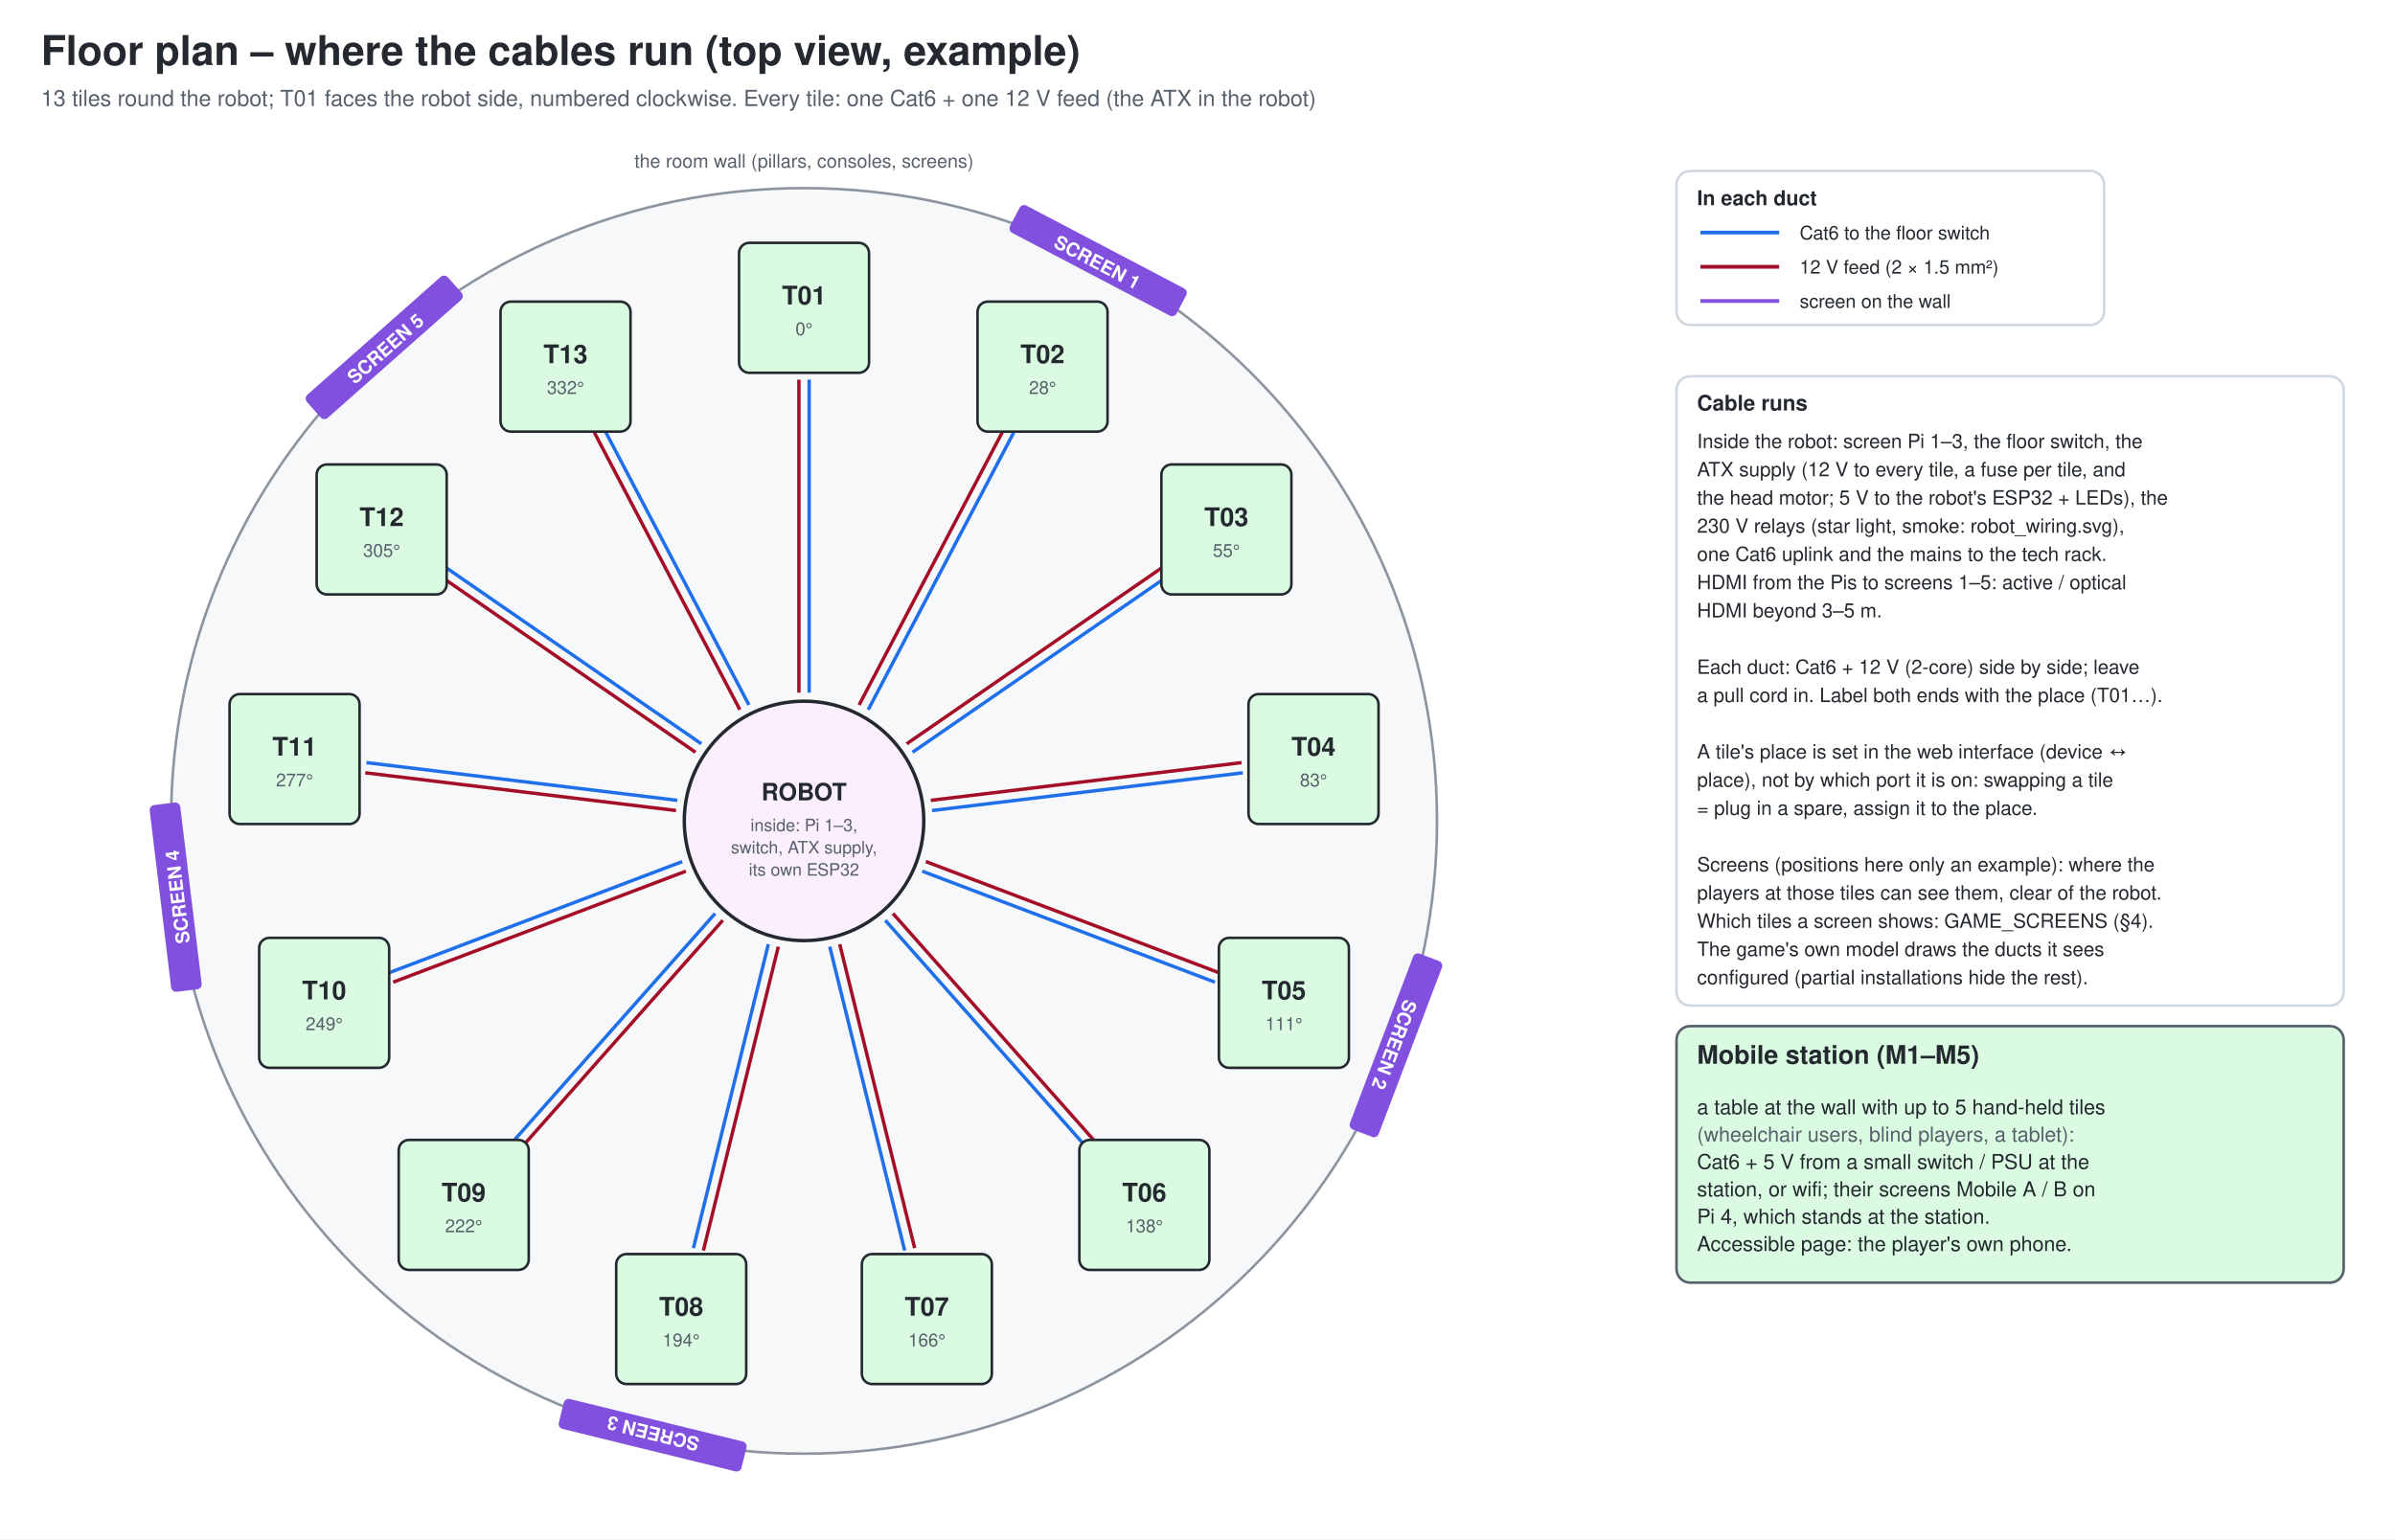
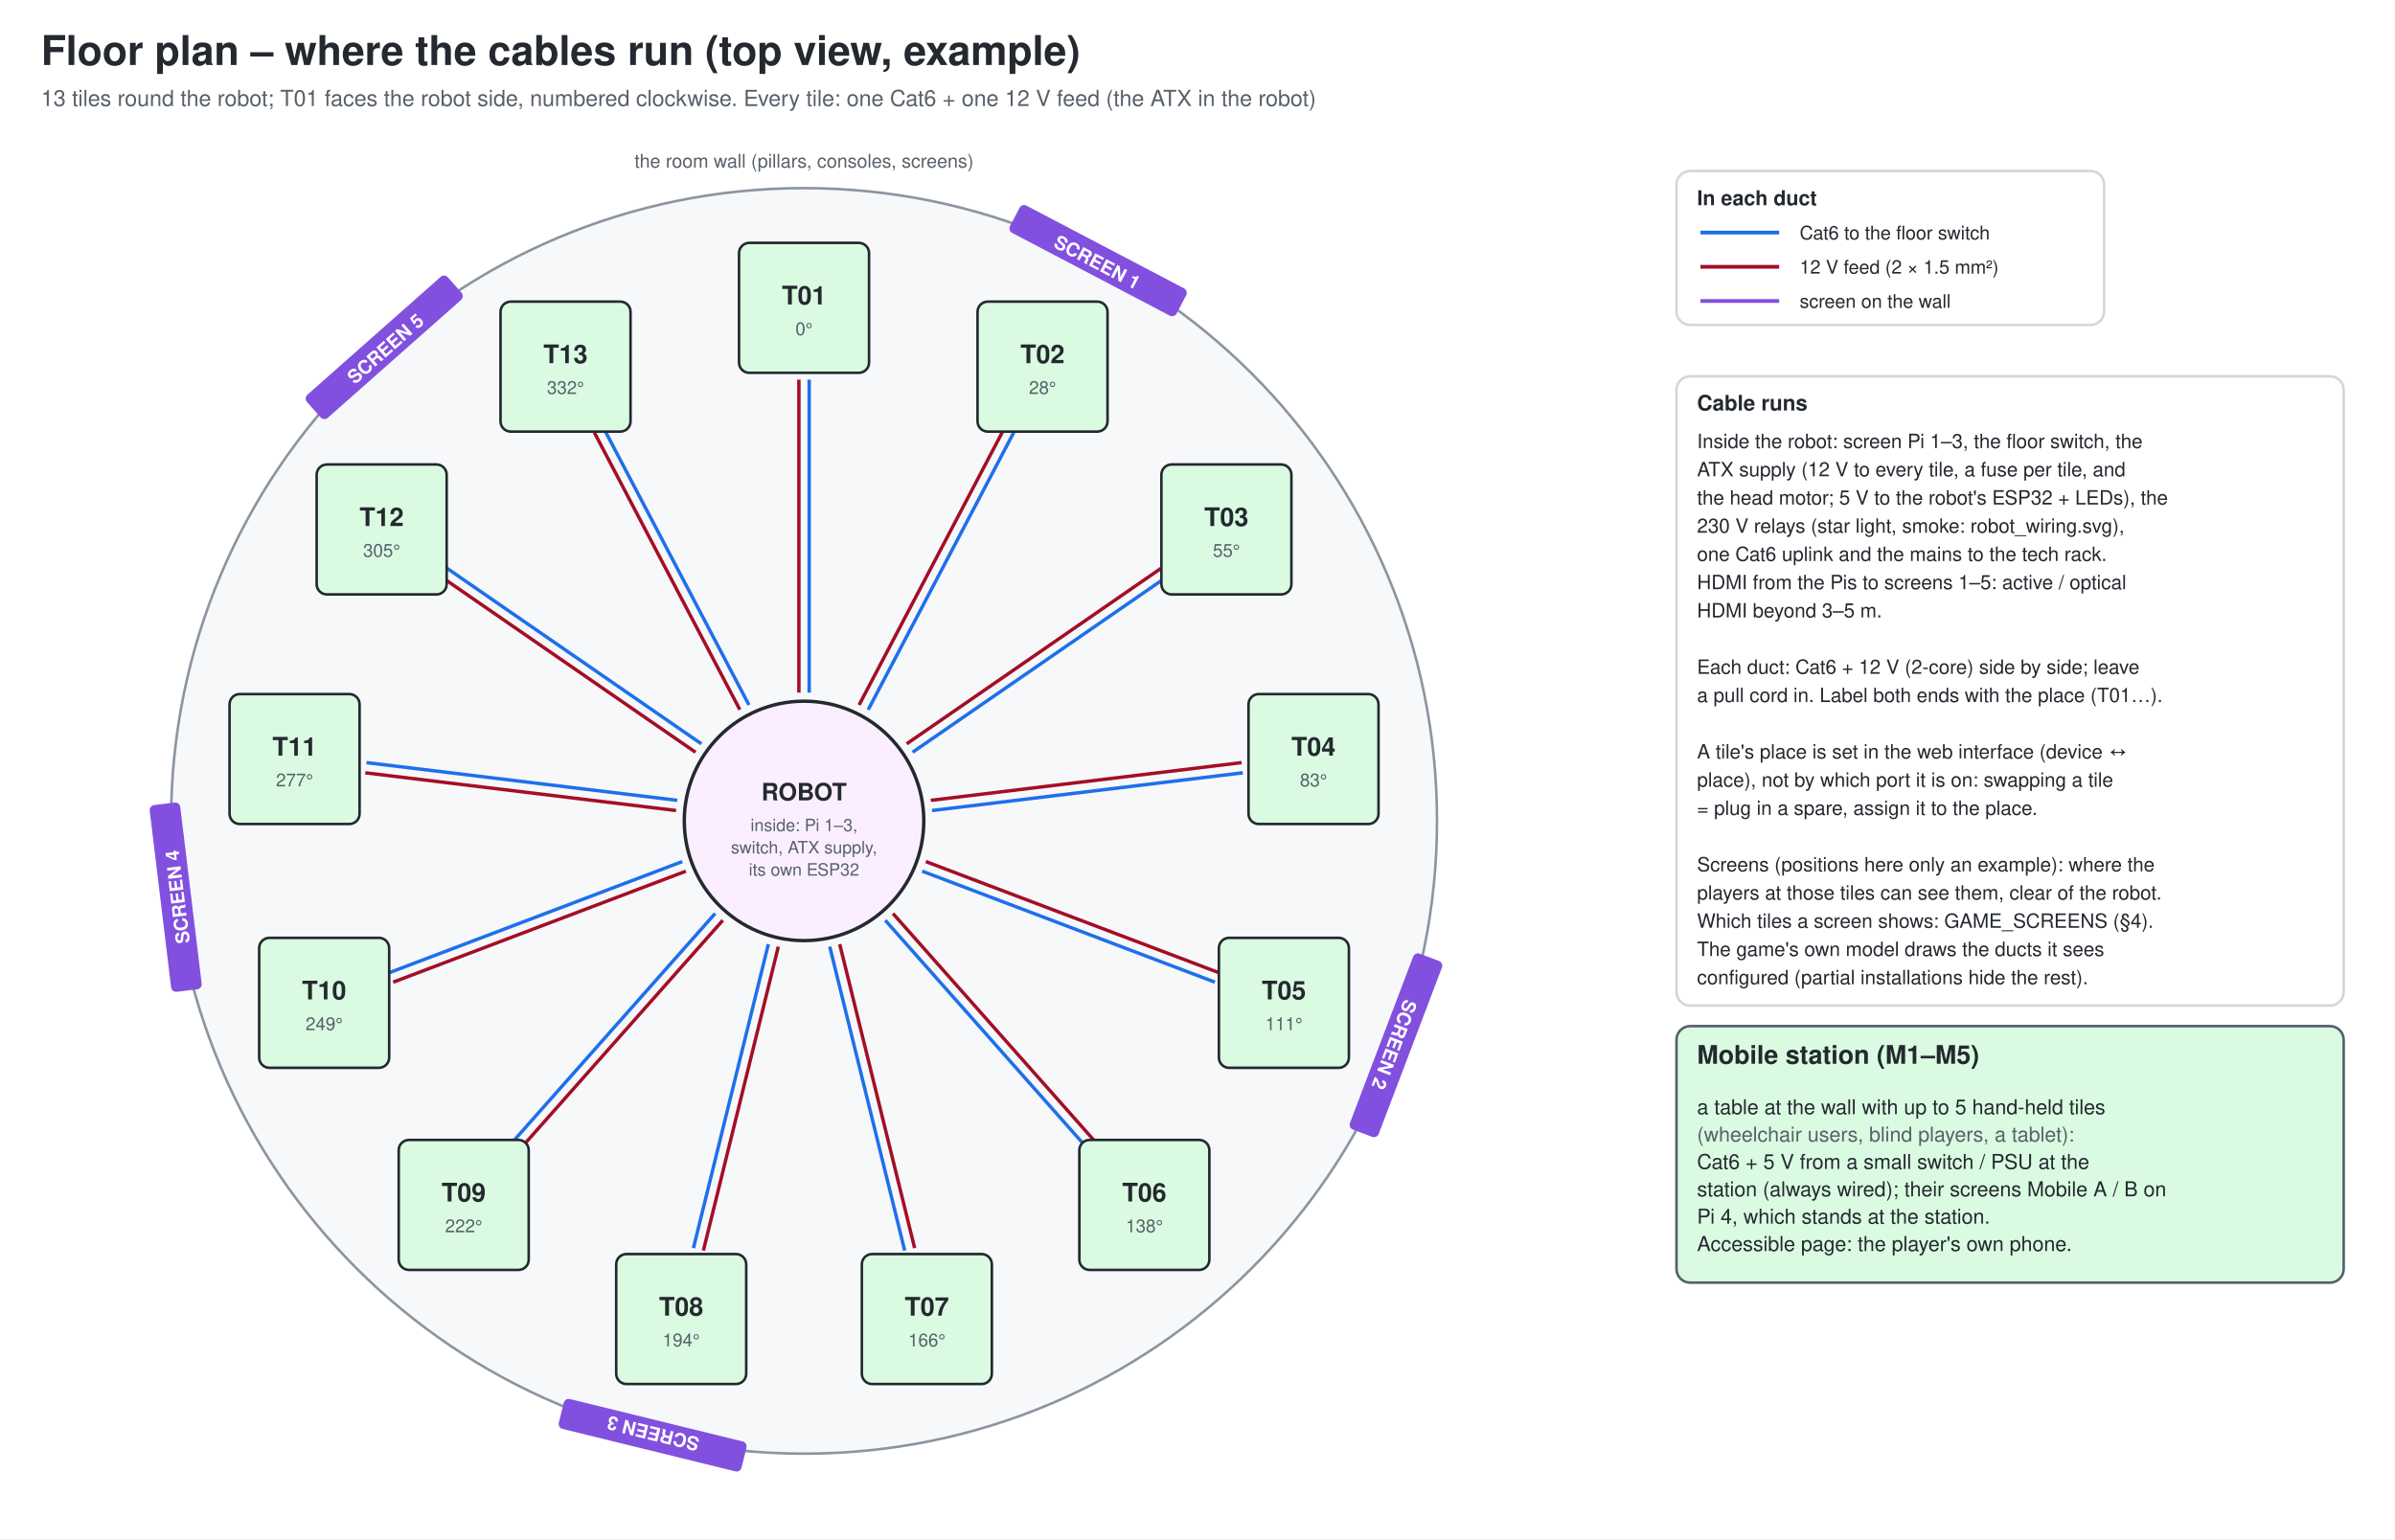
<svg xmlns="http://www.w3.org/2000/svg" width="1400" height="900" viewBox="0 0 1400 900" font-family="Helvetica, Arial, sans-serif">
  <rect width="100%" height="100%" fill="#ffffff" />
  <text x="24" y="38" font-size="24" text-anchor="start" font-weight="700" fill="#24292f">Floor plan – where the cables run (top view, example)</text>
  <text x="24" y="62" font-size="13" text-anchor="start" font-weight="400" fill="#57606a">13 tiles round the robot; T01 faces the robot side, numbered clockwise. Every tile: one Cat6 + one 12 V feed (the ATX in the robot)</text>
  <circle cx="470" cy="480" r="370" fill="#f6f8fa" stroke="#8c959f" stroke-width="1.5" />
  <text x="470" y="98" font-size="11" text-anchor="middle" font-weight="400" fill="#57606a">the room wall (pillars, consoles, screens)</text>
  <circle cx="470" cy="480" r="70" fill="#fbefff" stroke="#24292f" stroke-width="2" />
  <text x="470" y="468" font-size="14" text-anchor="middle" font-weight="700" fill="#24292f">ROBOT</text>
  <text x="470" y="486" font-size="10" text-anchor="middle" font-weight="400" fill="#57606a">inside: Pi 1–3,</text>
  <text x="470" y="499" font-size="10" text-anchor="middle" font-weight="400" fill="#57606a">switch, ATX supply,</text>
  <text x="470" y="512" font-size="10" text-anchor="middle" font-weight="400" fill="#57606a">its own ESP32</text>
  <polyline points="473.0,405.0 473.0,222.0" fill="none" stroke="#1f6feb" stroke-width="2" stroke-linejoin="round" />
  <polyline points="467.0,405.0 467.0,222.0" fill="none" stroke="#a40e26" stroke-width="2" stroke-linejoin="round" />
  <rect x="432.0" y="142.0" width="76" height="76" rx="6" fill="#dafbe1" stroke="#24292f" stroke-width="1.5" />
  <text x="470.0" y="178.0" font-size="15" text-anchor="middle" font-weight="700" fill="#24292f">T01</text>
  <text x="470.0" y="196.0" font-size="10.5" text-anchor="middle" font-weight="400" fill="#57606a">0°</text>
  <polyline points="507.511,414.985 592.555,252.947" fill="none" stroke="#1f6feb" stroke-width="2" stroke-linejoin="round" />
  <polyline points="502.198,412.197 587.242,250.158" fill="none" stroke="#a40e26" stroke-width="2" stroke-linejoin="round" />
  <rect x="571.417" y="176.363" width="76" height="76" rx="6" fill="#dafbe1" stroke="#24292f" stroke-width="1.5" />
  <text x="609.417" y="212.363" font-size="15" text-anchor="middle" font-weight="700" fill="#24292f">T02</text>
  <text x="609.417" y="230.363" font-size="10.5" text-anchor="middle" font-weight="400" fill="#57606a">28°</text>
  <polyline points="533.428,439.864 684.034,335.908" fill="none" stroke="#1f6feb" stroke-width="2" stroke-linejoin="round" />
  <polyline points="530.02,434.926 680.626,330.97" fill="none" stroke="#a40e26" stroke-width="2" stroke-linejoin="round" />
  <rect x="678.895" y="271.581" width="76" height="76" rx="6" fill="#dafbe1" stroke="#24292f" stroke-width="1.5" />
  <text x="716.895" y="307.581" font-size="15" text-anchor="middle" font-weight="700" fill="#24292f">T03</text>
  <text x="716.895" y="325.581" font-size="10.5" text-anchor="middle" font-weight="400" fill="#57606a">55°</text>
  <polyline points="544.815,473.938 726.48,451.88" fill="none" stroke="#1f6feb" stroke-width="2" stroke-linejoin="round" />
  <polyline points="544.092,467.982 725.757,445.923" fill="none" stroke="#a40e26" stroke-width="2" stroke-linejoin="round" />
  <rect x="729.813" y="405.839" width="76" height="76" rx="6" fill="#dafbe1" stroke="#24292f" stroke-width="1.5" />
  <text x="767.813" y="441.839" font-size="15" text-anchor="middle" font-weight="700" fill="#24292f">T04</text>
  <text x="767.813" y="459.839" font-size="10.5" text-anchor="middle" font-weight="400" fill="#57606a">83°</text>
  <polyline points="539.062,509.4 710.17,574.293" fill="none" stroke="#1f6feb" stroke-width="2" stroke-linejoin="round" />
  <polyline points="541.19,503.79 712.298,568.683" fill="none" stroke="#a40e26" stroke-width="2" stroke-linejoin="round" />
  <rect x="712.505" y="548.381" width="76" height="76" rx="6" fill="#dafbe1" stroke="#24292f" stroke-width="1.5" />
  <text x="750.505" y="584.381" font-size="15" text-anchor="middle" font-weight="700" fill="#24292f">T05</text>
  <text x="750.505" y="602.381" font-size="10.5" text-anchor="middle" font-weight="400" fill="#57606a">111°</text>
  <polyline points="517.489,538.128 638.84,675.105" fill="none" stroke="#1f6feb" stroke-width="2" stroke-linejoin="round" />
  <polyline points="521.98,534.149 643.331,671.126" fill="none" stroke="#a40e26" stroke-width="2" stroke-linejoin="round" />
  <rect x="630.937" y="666.553" width="76" height="76" rx="6" fill="#dafbe1" stroke="#24292f" stroke-width="1.5" />
  <text x="668.937" y="702.553" font-size="15" text-anchor="middle" font-weight="700" fill="#24292f">T06</text>
  <text x="668.937" y="720.553" font-size="10.5" text-anchor="middle" font-weight="400" fill="#57606a">138°</text>
  <polyline points="485.036,553.539 528.831,731.221" fill="none" stroke="#1f6feb" stroke-width="2" stroke-linejoin="round" />
  <polyline points="490.862,552.103 534.656,729.785" fill="none" stroke="#a40e26" stroke-width="2" stroke-linejoin="round" />
  <rect x="503.795" y="733.283" width="76" height="76" rx="6" fill="#dafbe1" stroke="#24292f" stroke-width="1.5" />
  <text x="541.795" y="769.283" font-size="15" text-anchor="middle" font-weight="700" fill="#24292f">T07</text>
  <text x="541.795" y="787.283" font-size="10.5" text-anchor="middle" font-weight="400" fill="#57606a">166°</text>
  <polyline points="449.138,552.103 405.344,729.785" fill="none" stroke="#1f6feb" stroke-width="2" stroke-linejoin="round" />
  <polyline points="454.964,553.539 411.169,731.221" fill="none" stroke="#a40e26" stroke-width="2" stroke-linejoin="round" />
  <rect x="360.205" y="733.283" width="76" height="76" rx="6" fill="#dafbe1" stroke="#24292f" stroke-width="1.5" />
  <text x="398.205" y="769.283" font-size="15" text-anchor="middle" font-weight="700" fill="#24292f">T08</text>
  <text x="398.205" y="787.283" font-size="10.5" text-anchor="middle" font-weight="400" fill="#57606a">194°</text>
  <polyline points="418.02,534.149 296.669,671.126" fill="none" stroke="#1f6feb" stroke-width="2" stroke-linejoin="round" />
  <polyline points="422.511,538.128 301.16,675.105" fill="none" stroke="#a40e26" stroke-width="2" stroke-linejoin="round" />
  <rect x="233.063" y="666.553" width="76" height="76" rx="6" fill="#dafbe1" stroke="#24292f" stroke-width="1.5" />
  <text x="271.063" y="702.553" font-size="15" text-anchor="middle" font-weight="700" fill="#24292f">T09</text>
  <text x="271.063" y="720.553" font-size="10.5" text-anchor="middle" font-weight="400" fill="#57606a">222°</text>
  <polyline points="398.81,503.79 227.702,568.683" fill="none" stroke="#1f6feb" stroke-width="2" stroke-linejoin="round" />
  <polyline points="400.938,509.4 229.83,574.293" fill="none" stroke="#a40e26" stroke-width="2" stroke-linejoin="round" />
  <rect x="151.495" y="548.381" width="76" height="76" rx="6" fill="#dafbe1" stroke="#24292f" stroke-width="1.5" />
  <text x="189.495" y="584.381" font-size="15" text-anchor="middle" font-weight="700" fill="#24292f">T10</text>
  <text x="189.495" y="602.381" font-size="10.5" text-anchor="middle" font-weight="400" fill="#57606a">249°</text>
  <polyline points="395.908,467.982 214.243,445.923" fill="none" stroke="#1f6feb" stroke-width="2" stroke-linejoin="round" />
  <polyline points="395.185,473.938 213.52,451.88" fill="none" stroke="#a40e26" stroke-width="2" stroke-linejoin="round" />
  <rect x="134.187" y="405.839" width="76" height="76" rx="6" fill="#dafbe1" stroke="#24292f" stroke-width="1.5" />
  <text x="172.187" y="441.839" font-size="15" text-anchor="middle" font-weight="700" fill="#24292f">T11</text>
  <text x="172.187" y="459.839" font-size="10.5" text-anchor="middle" font-weight="400" fill="#57606a">277°</text>
  <polyline points="409.98,434.926 259.374,330.97" fill="none" stroke="#1f6feb" stroke-width="2" stroke-linejoin="round" />
  <polyline points="406.572,439.864 255.966,335.908" fill="none" stroke="#a40e26" stroke-width="2" stroke-linejoin="round" />
  <rect x="185.105" y="271.581" width="76" height="76" rx="6" fill="#dafbe1" stroke="#24292f" stroke-width="1.5" />
  <text x="223.105" y="307.581" font-size="15" text-anchor="middle" font-weight="700" fill="#24292f">T12</text>
  <text x="223.105" y="325.581" font-size="10.5" text-anchor="middle" font-weight="400" fill="#57606a">305°</text>
  <polyline points="437.802,412.197 352.758,250.158" fill="none" stroke="#1f6feb" stroke-width="2" stroke-linejoin="round" />
  <polyline points="432.489,414.985 347.445,252.947" fill="none" stroke="#a40e26" stroke-width="2" stroke-linejoin="round" />
  <rect x="292.583" y="176.363" width="76" height="76" rx="6" fill="#dafbe1" stroke="#24292f" stroke-width="1.5" />
  <text x="330.583" y="212.363" font-size="15" text-anchor="middle" font-weight="700" fill="#24292f">T13</text>
  <text x="330.583" y="230.363" font-size="10.5" text-anchor="middle" font-weight="400" fill="#57606a">332°</text>
  <g transform="translate(641.9 152.4) rotate(27.7)">
    <rect x="-55" y="-9" width="110" height="18" rx="3" fill="#8250df" />
    <text x="0" y="5" font-size="11" text-anchor="middle" fill="#fff" font-weight="700">SCREEN 1</text>
  </g>
  <g transform="translate(816.0 611.2) rotate(110.8)">
    <rect x="-55" y="-9" width="110" height="18" rx="3" fill="#8250df" />
    <text x="0" y="5" font-size="11" text-anchor="middle" fill="#fff" font-weight="700">SCREEN 2</text>
  </g>
  <g transform="translate(381.5 839.2) rotate(193.8)">
    <rect x="-55" y="-9" width="110" height="18" rx="3" fill="#8250df" />
    <text x="0" y="5" font-size="11" text-anchor="middle" fill="#fff" font-weight="700">SCREEN 3</text>
  </g>
  <g transform="translate(102.7 524.6) rotate(263.1)">
    <rect x="-55" y="-9" width="110" height="18" rx="3" fill="#8250df" />
    <text x="0" y="5" font-size="11" text-anchor="middle" fill="#fff" font-weight="700">SCREEN 4</text>
  </g>
  <g transform="translate(224.6 203.1) rotate(318.5)">
    <rect x="-55" y="-9" width="110" height="18" rx="3" fill="#8250df" />
    <text x="0" y="5" font-size="11" text-anchor="middle" fill="#fff" font-weight="700">SCREEN 5</text>
  </g>
  <rect x="980" y="100" width="250" height="90" rx="8" fill="#ffffff" stroke="#d0d7de" stroke-width="1.5" />
  <text x="992" y="120" font-size="12" text-anchor="start" font-weight="700" fill="#24292f">In each duct</text>
  <polyline points="994,136 1040,136" fill="none" stroke="#1f6feb" stroke-width="2.2" stroke-linejoin="round" />
  <text x="1052" y="140" font-size="11" text-anchor="start" font-weight="400" fill="#24292f">Cat6 to the floor switch</text>
  <polyline points="994,156 1040,156" fill="none" stroke="#a40e26" stroke-width="2.2" stroke-linejoin="round" />
  <text x="1052" y="160" font-size="11" text-anchor="start" font-weight="400" fill="#24292f">12 V feed (2 × 1.5 mm²)</text>
  <polyline points="994,176 1040,176" fill="none" stroke="#8250df" stroke-width="2.2" stroke-linejoin="round" />
  <text x="1052" y="180" font-size="11" text-anchor="start" font-weight="400" fill="#24292f">screen on the wall</text>
  <rect x="980" y="220" width="390" height="368.0" rx="8" fill="#ffffff" stroke="#d0d7de" stroke-width="1.5" />
  <text x="992" y="240" font-size="12.5" text-anchor="start" font-weight="700" fill="#24292f">Cable runs</text>
  <text x="992" y="262" font-size="11.5" text-anchor="start" font-weight="400" fill="#24292f">Inside the robot: screen Pi 1–3, the floor switch, the</text>
  <text x="992" y="278.5" font-size="11.5" text-anchor="start" font-weight="400" fill="#24292f">ATX supply (12 V to every tile, a fuse per tile, and</text>
  <text x="992" y="295.0" font-size="11.5" text-anchor="start" font-weight="400" fill="#24292f">the head motor; 5 V to the robot's ESP32 + LEDs), the</text>
  <text x="992" y="311.5" font-size="11.5" text-anchor="start" font-weight="400" fill="#24292f">230 V relays (star light, smoke: robot_wiring.svg),</text>
  <text x="992" y="328.0" font-size="11.5" text-anchor="start" font-weight="400" fill="#24292f">one Cat6 uplink and the mains to the tech rack.</text>
  <text x="992" y="344.5" font-size="11.5" text-anchor="start" font-weight="400" fill="#24292f">HDMI from the Pis to screens 1–5: active / optical</text>
  <text x="992" y="361.0" font-size="11.5" text-anchor="start" font-weight="400" fill="#24292f">HDMI beyond 3–5 m.</text>
  <text x="992" y="377.5" font-size="11.5" text-anchor="start" font-weight="400" fill="#24292f" />
  <text x="992" y="394.0" font-size="11.5" text-anchor="start" font-weight="400" fill="#24292f">Each duct: Cat6 + 12 V (2-core) side by side; leave</text>
  <text x="992" y="410.5" font-size="11.5" text-anchor="start" font-weight="400" fill="#24292f">a pull cord in. Label both ends with the place (T01…).</text>
  <text x="992" y="427.0" font-size="11.5" text-anchor="start" font-weight="400" fill="#24292f" />
  <text x="992" y="443.5" font-size="11.5" text-anchor="start" font-weight="400" fill="#24292f">A tile's place is set in the web interface (device ↔</text>
  <text x="992" y="460.0" font-size="11.5" text-anchor="start" font-weight="400" fill="#24292f">place), not by which port it is on: swapping a tile</text>
  <text x="992" y="476.5" font-size="11.5" text-anchor="start" font-weight="400" fill="#24292f">= plug in a spare, assign it to the place.</text>
  <text x="992" y="493.0" font-size="11.5" text-anchor="start" font-weight="400" fill="#24292f" />
  <text x="992" y="509.5" font-size="11.5" text-anchor="start" font-weight="400" fill="#24292f">Screens (positions here only an example): where the</text>
  <text x="992" y="526.0" font-size="11.5" text-anchor="start" font-weight="400" fill="#24292f">players at those tiles can see them, clear of the robot.</text>
  <text x="992" y="542.5" font-size="11.5" text-anchor="start" font-weight="400" fill="#24292f">Which tiles a screen shows: GAME_SCREENS (§4).</text>
  <text x="992" y="559.0" font-size="11.5" text-anchor="start" font-weight="400" fill="#24292f">The game's own model draws the ducts it sees</text>
  <text x="992" y="575.5" font-size="11.5" text-anchor="start" font-weight="400" fill="#24292f">configured (partial installations hide the rest).</text>
  <rect x="980" y="600" width="390" height="150" rx="8" fill="#dafbe1" stroke="#57606a" stroke-width="1.5" />
  <text x="992" y="622" font-size="15" text-anchor="start" font-weight="700" fill="#24292f">Mobile station  (M1–M5)</text>
  <text x="992" y="651.5" font-size="12" text-anchor="start" font-weight="400" fill="#24292f">a table at the wall with up to 5 hand-held tiles</text>
  <text x="992" y="667.5" font-size="12" text-anchor="start" font-weight="400" fill="#57606a">(wheelchair users, blind players, a tablet):</text>
  <text x="992" y="683.5" font-size="12" text-anchor="start" font-weight="400" fill="#24292f">Cat6 + 5 V from a small switch / PSU at the</text>
-   <text x="992" y="699.5" font-size="12" text-anchor="start" font-weight="400" fill="#24292f">station, or wifi; their screens Mobile A / B on</text>
+   <text x="992" y="699.5" font-size="12" text-anchor="start" font-weight="400" fill="#24292f">station (always wired); their screens Mobile A / B on</text>
  <text x="992" y="715.5" font-size="12" text-anchor="start" font-weight="400" fill="#24292f">Pi 4, which stands at the station.</text>
  <text x="992" y="731.5" font-size="12" text-anchor="start" font-weight="400" fill="#24292f">Accessible page: the player's own phone.</text>
</svg>
